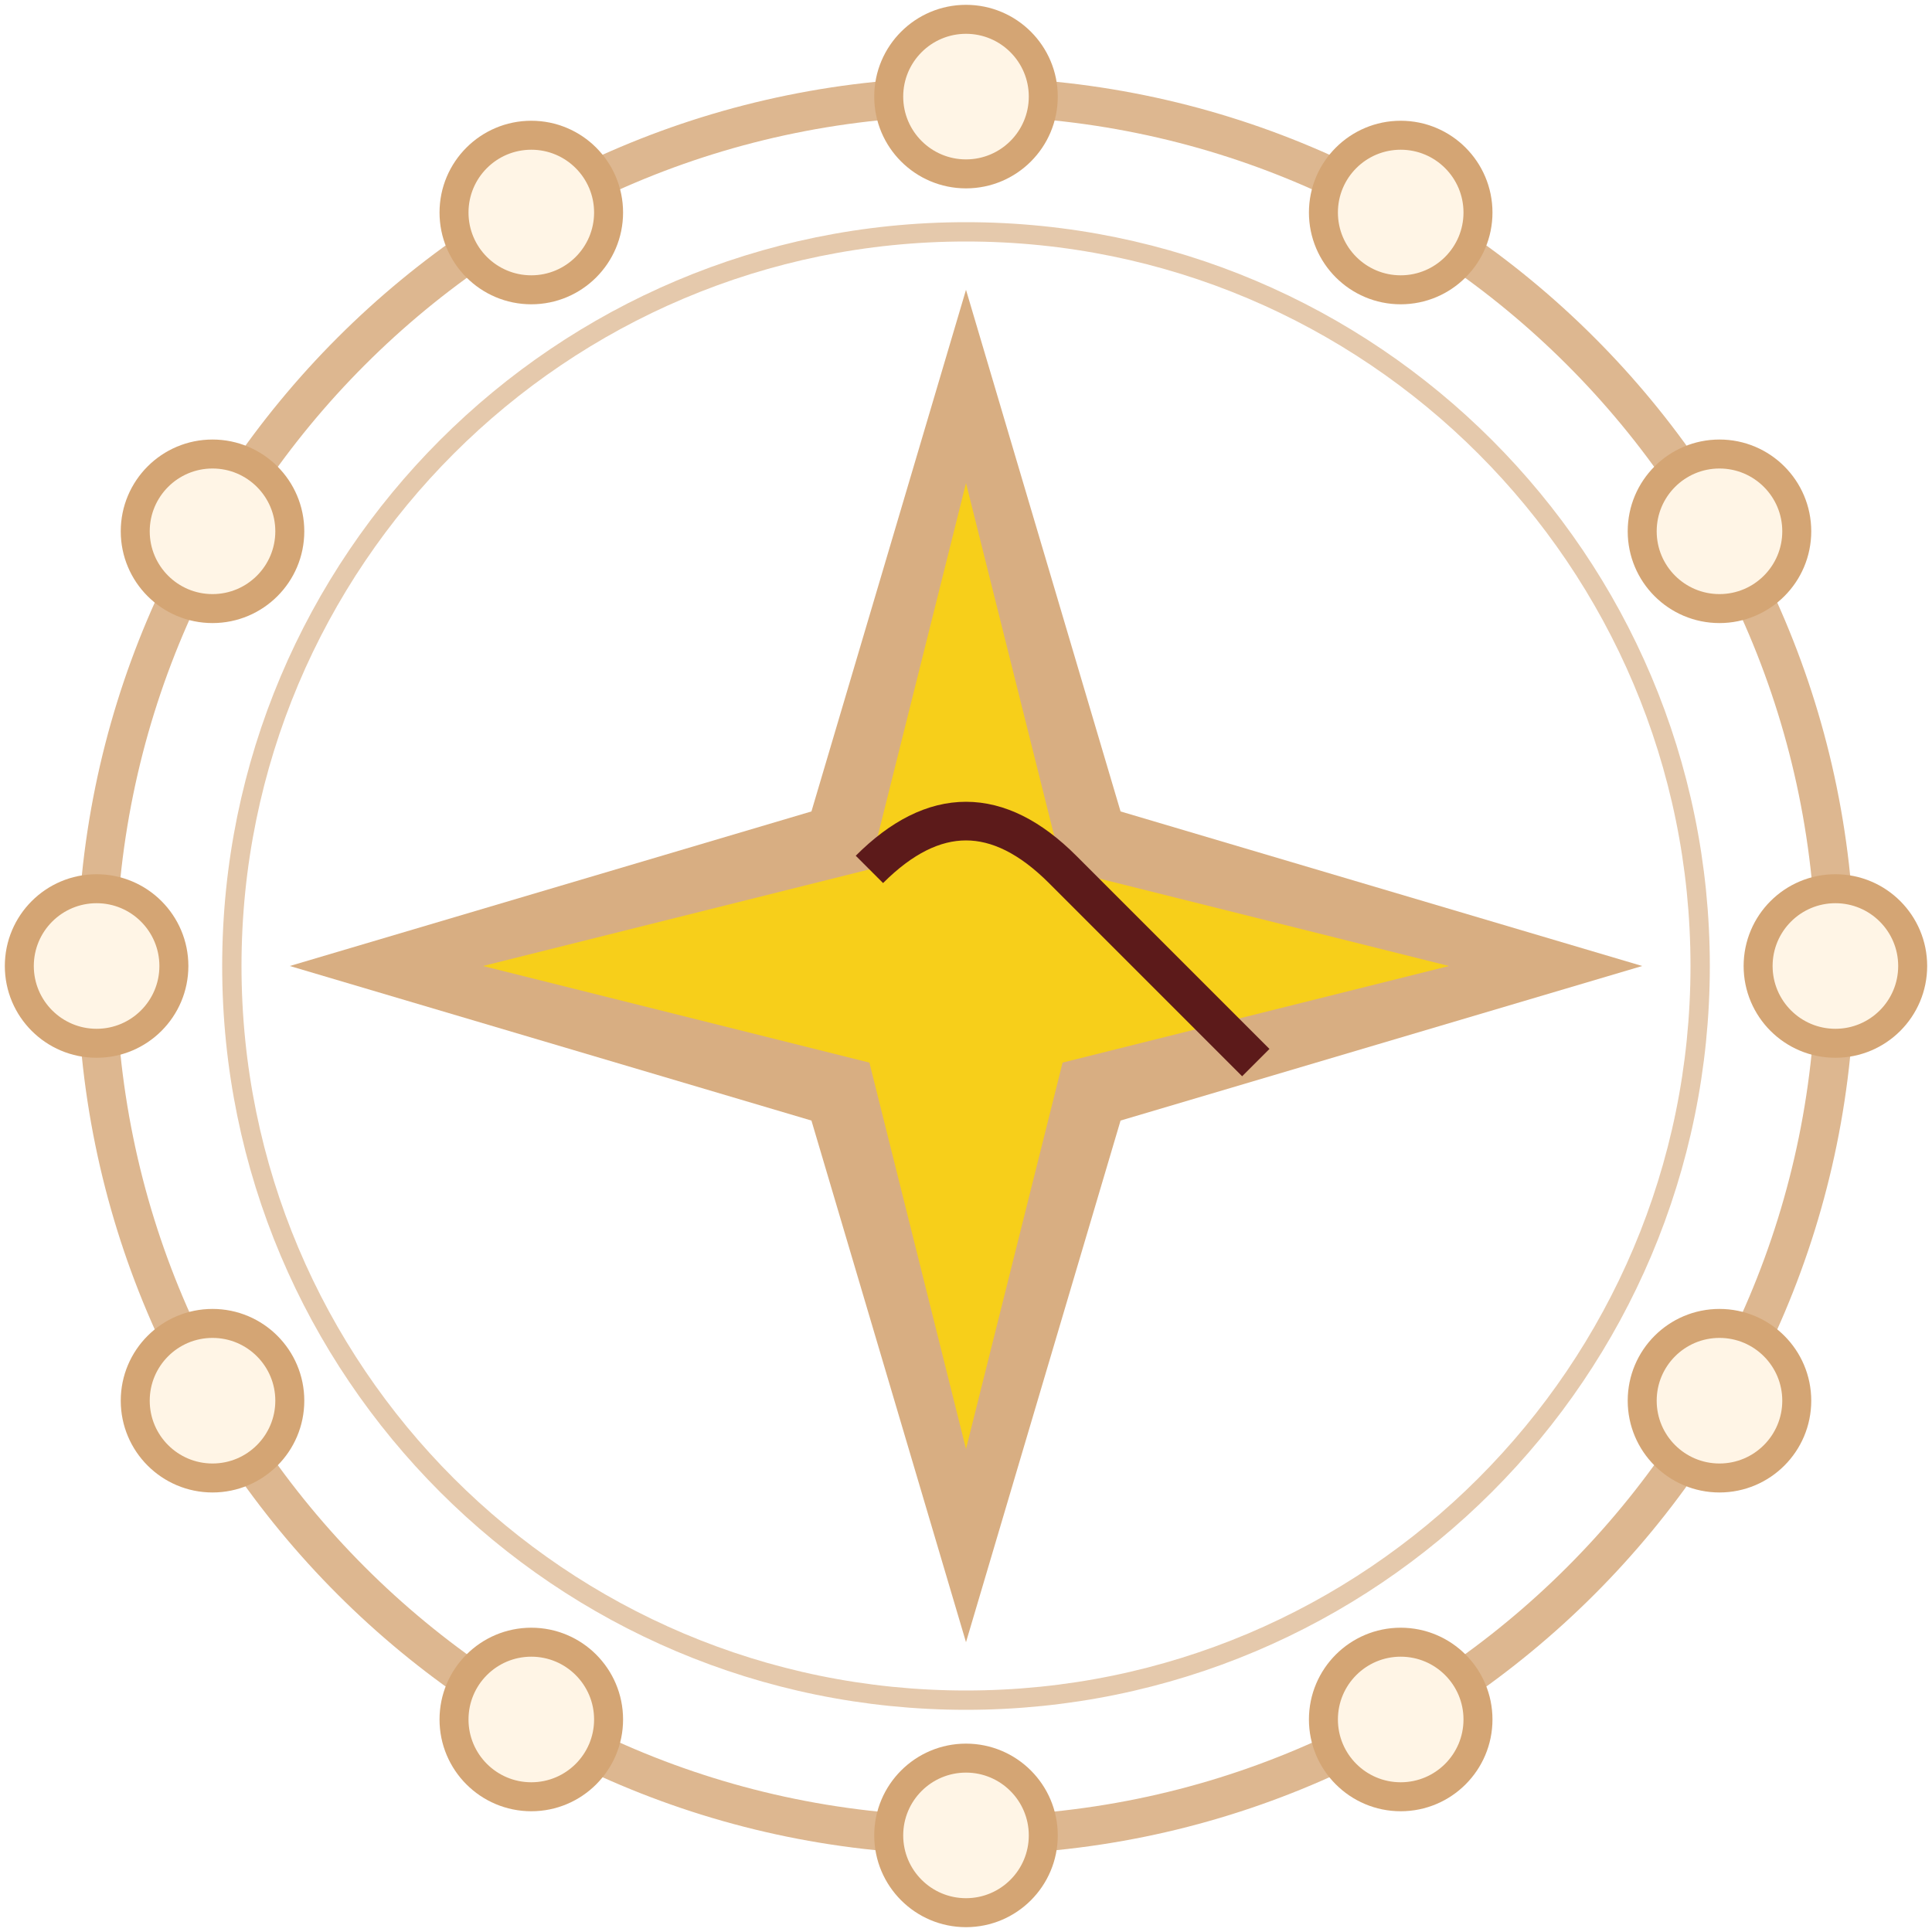
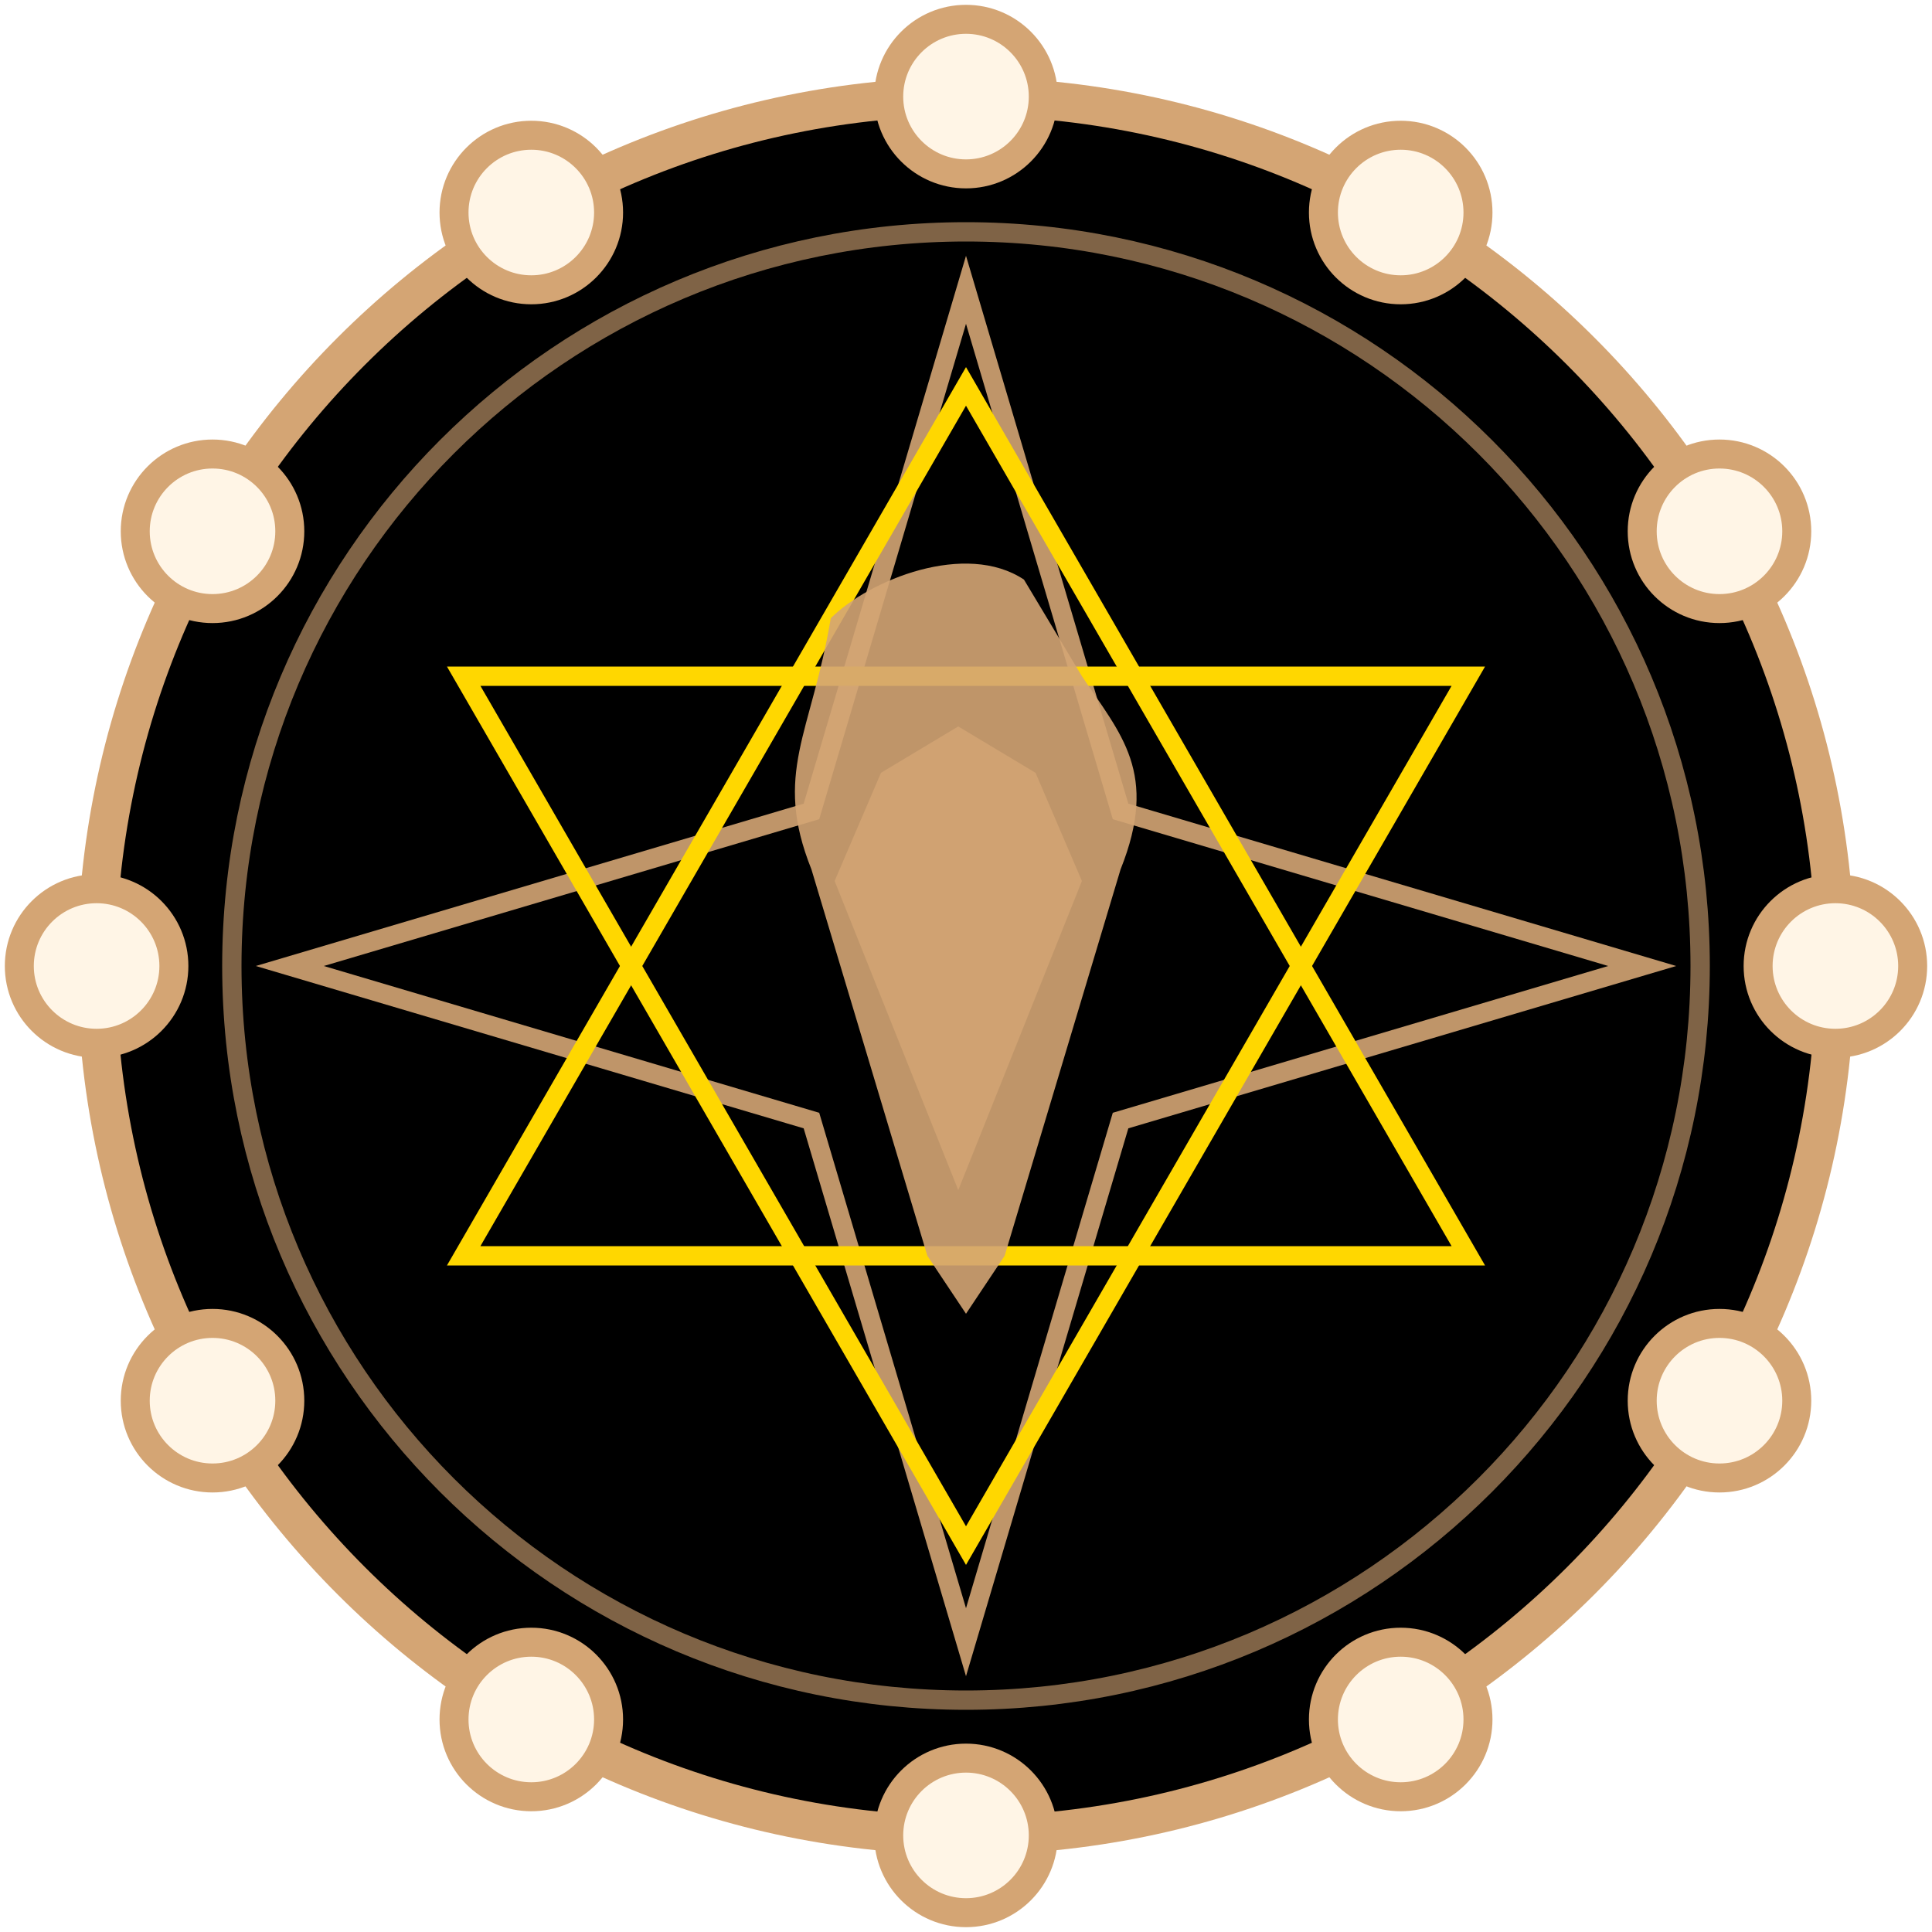
<svg xmlns="http://www.w3.org/2000/svg" viewBox="0 0 100 100" fill="none">
-   <circle cx="50" cy="50" r="45" stroke="#D4A574" stroke-width="2" fill="none" opacity="0.8" />
+   <circle cx="50" cy="50" r="45" stroke="#D4A574" stroke-width="2" fill="black" opacity="1" />
  <circle cx="50" cy="50" r="38" stroke="#D4A574" stroke-width="1" fill="none" opacity="0.6" />
  <g fill="#FFF5E6" stroke="#D4A574" stroke-width="1.5">
    <circle cx="50" cy="5" r="4" />
    <circle cx="72.5" cy="11" r="4" />
    <circle cx="89" cy="27.5" r="4" />
    <circle cx="95" cy="50" r="4" />
    <circle cx="89" cy="72.5" r="4" />
    <circle cx="72.5" cy="89" r="4" />
    <circle cx="50" cy="95" r="4" />
    <circle cx="27.5" cy="89" r="4" />
    <circle cx="11" cy="72.5" r="4" />
    <circle cx="5" cy="50" r="4" />
    <circle cx="11" cy="27.5" r="4" />
    <circle cx="27.5" cy="11" r="4" />
  </g>
-   <path d="M50 15 L58 42 L85 50 L58 58 L50 85 L42 58 L15 50 L42 42 Z" fill="#D4A574" opacity="0.9" />
-   <path d="M50 25 L55 45 L75 50 L55 55 L50 75 L45 55 L25 50 L45 45 Z" fill="#FFD700" opacity="0.8" />
-   <path d="M45 45 Q50 40 55 45 T65 55" stroke="#5C1A1A" stroke-width="2" fill="none" />
+   <path d="M50 15 L58 42 L85 50 L58 58 L50 85 L42 58 L15 50 L42 42 Z" fill="none" stroke="#D4A574" stroke-width="1" opacity="0.9" />
+   <path d="M50 20 L76 65 L24 65 Z" stroke="#FFD700" stroke-width="1" fill="none" />
+   <path d="M50 80 L24 35 L76 35 Z" stroke="#FFD700" stroke-width="1" fill="none" />
+   <path d="M50 35 L55 38 L58 45 L50 65 L42 45 L45 38 Z" fill="#D4A574" opacity="0.8" transform="scale(0.8) translate(12, 12)" />
+   <path d="M43 32             C45 30 50 28 53 30             L56 35             C58 38 60 40 58 45             L55 55             L52 65             L50 68             L48 65             L45 55             L42 45             C40 40 42 38 43 32 Z" fill="#D4A574" stroke="none" opacity="0.9" />
</svg>
